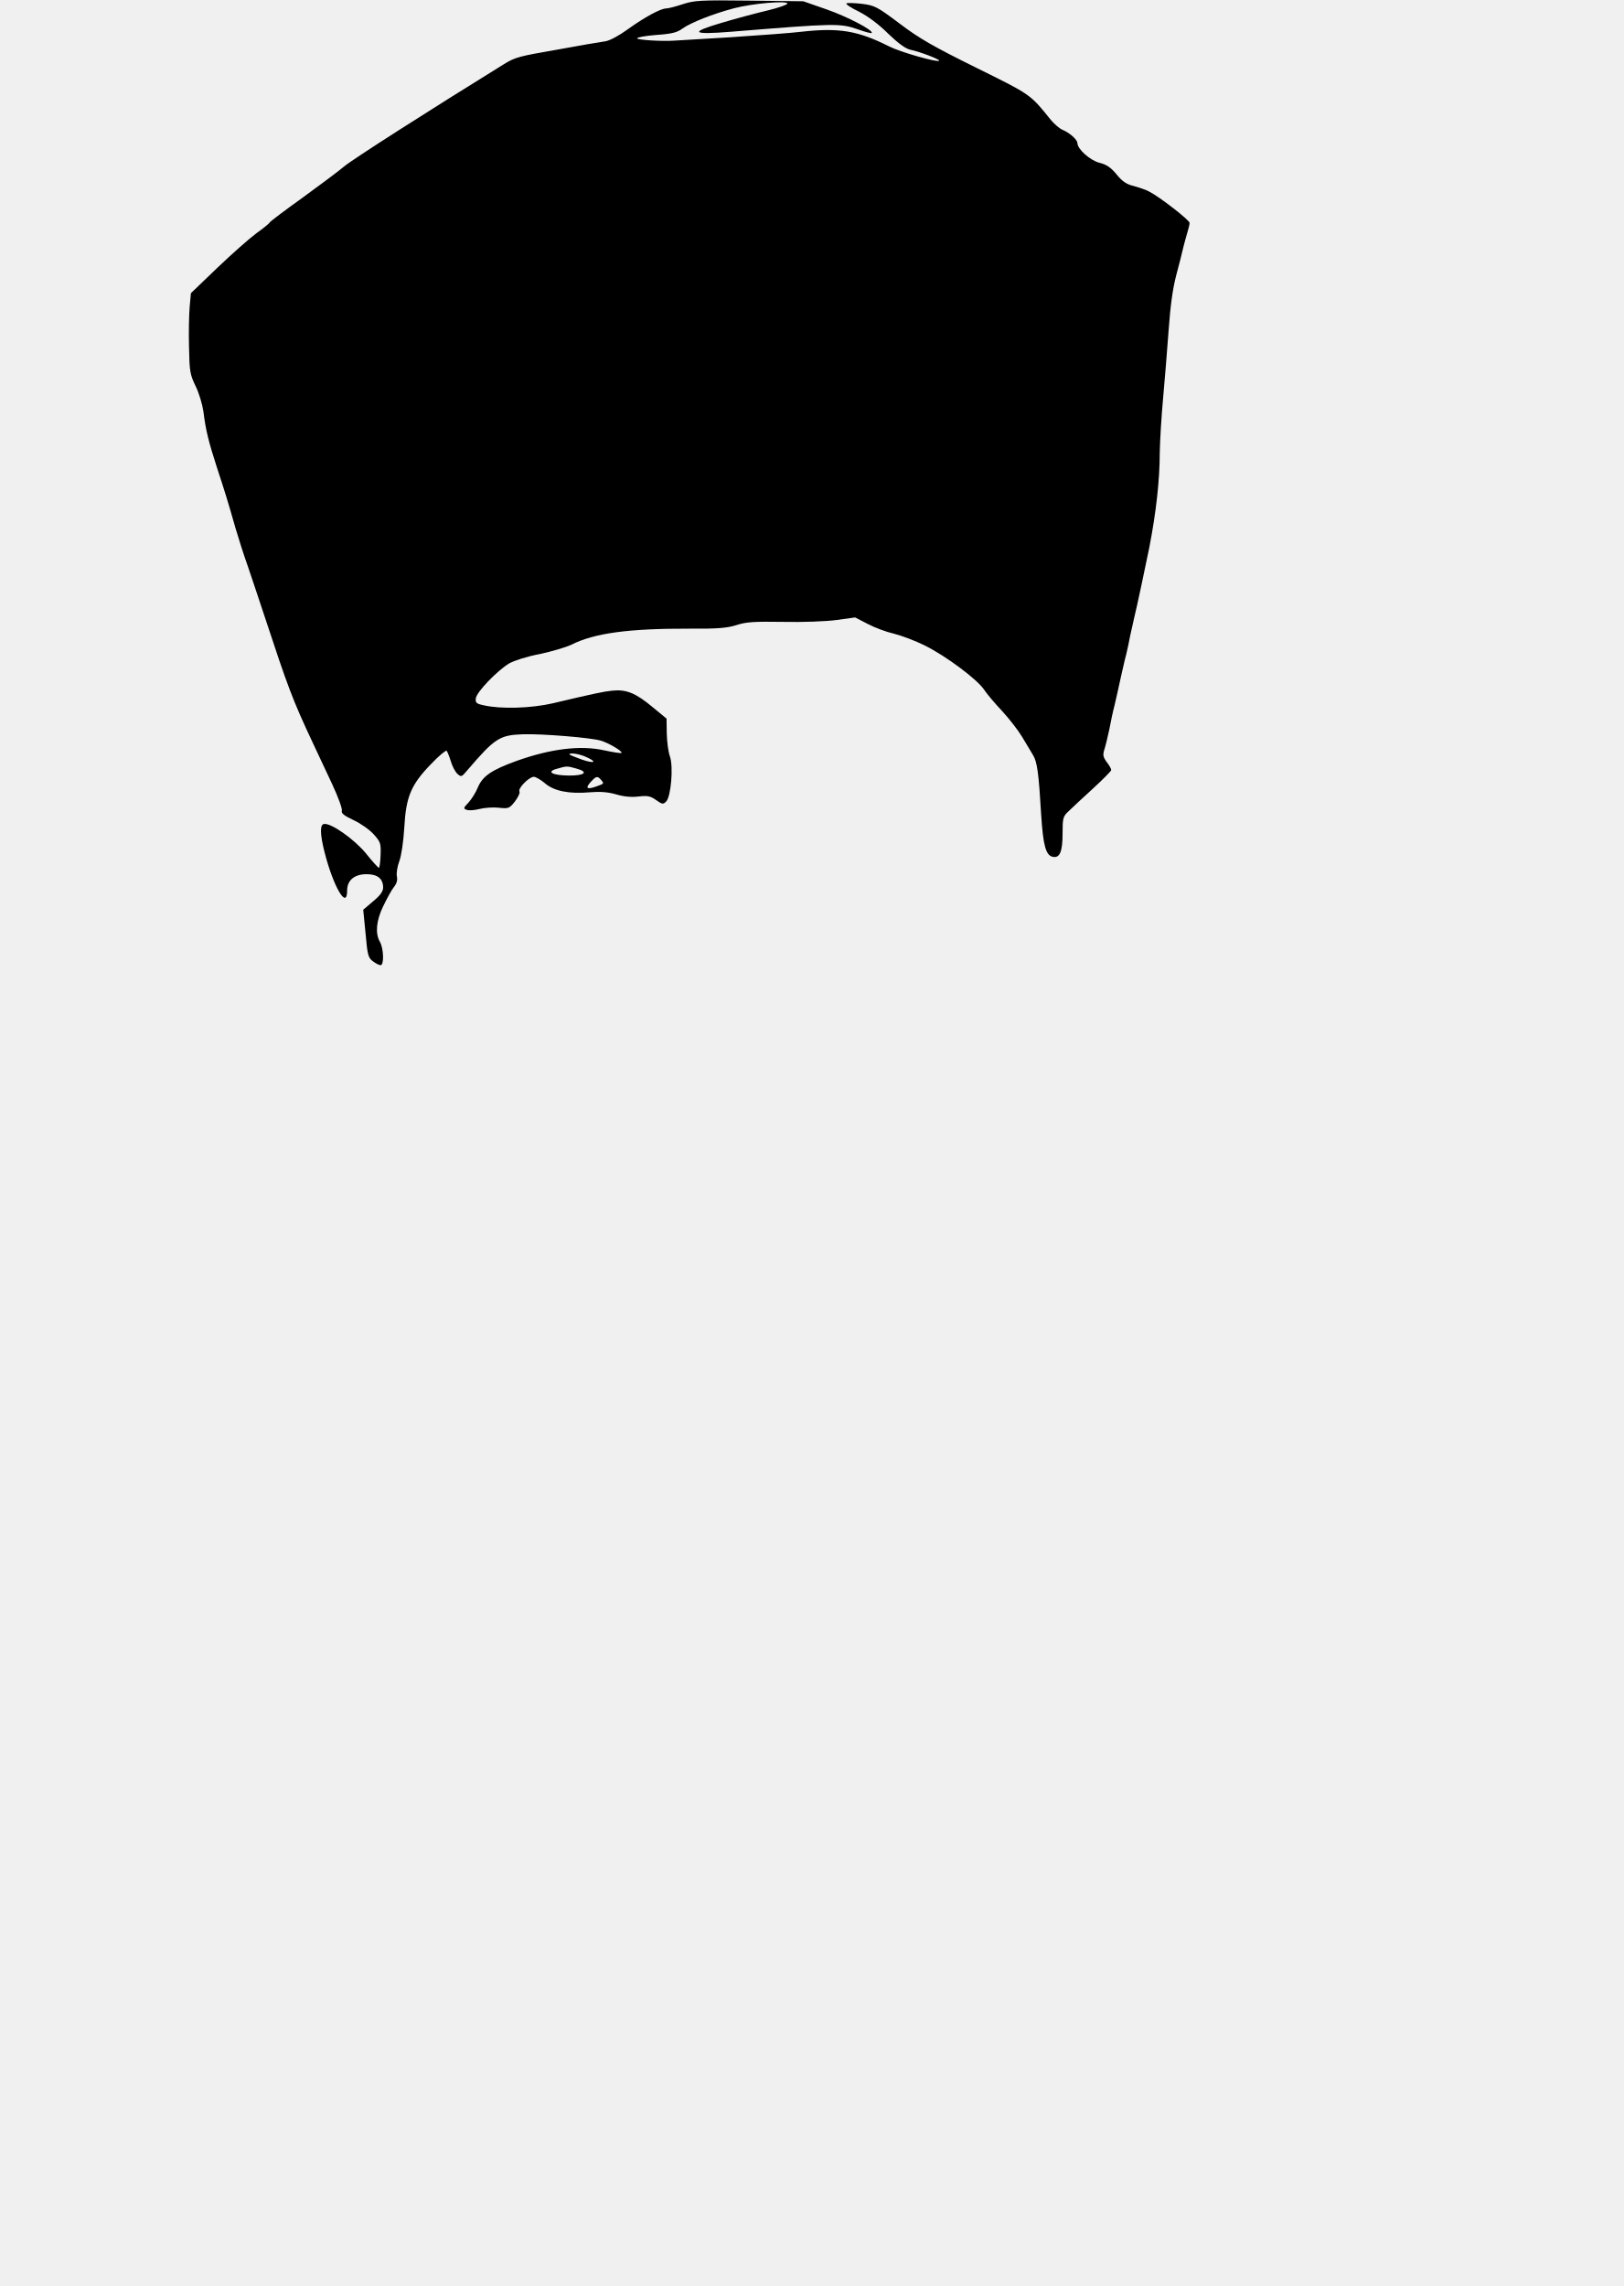
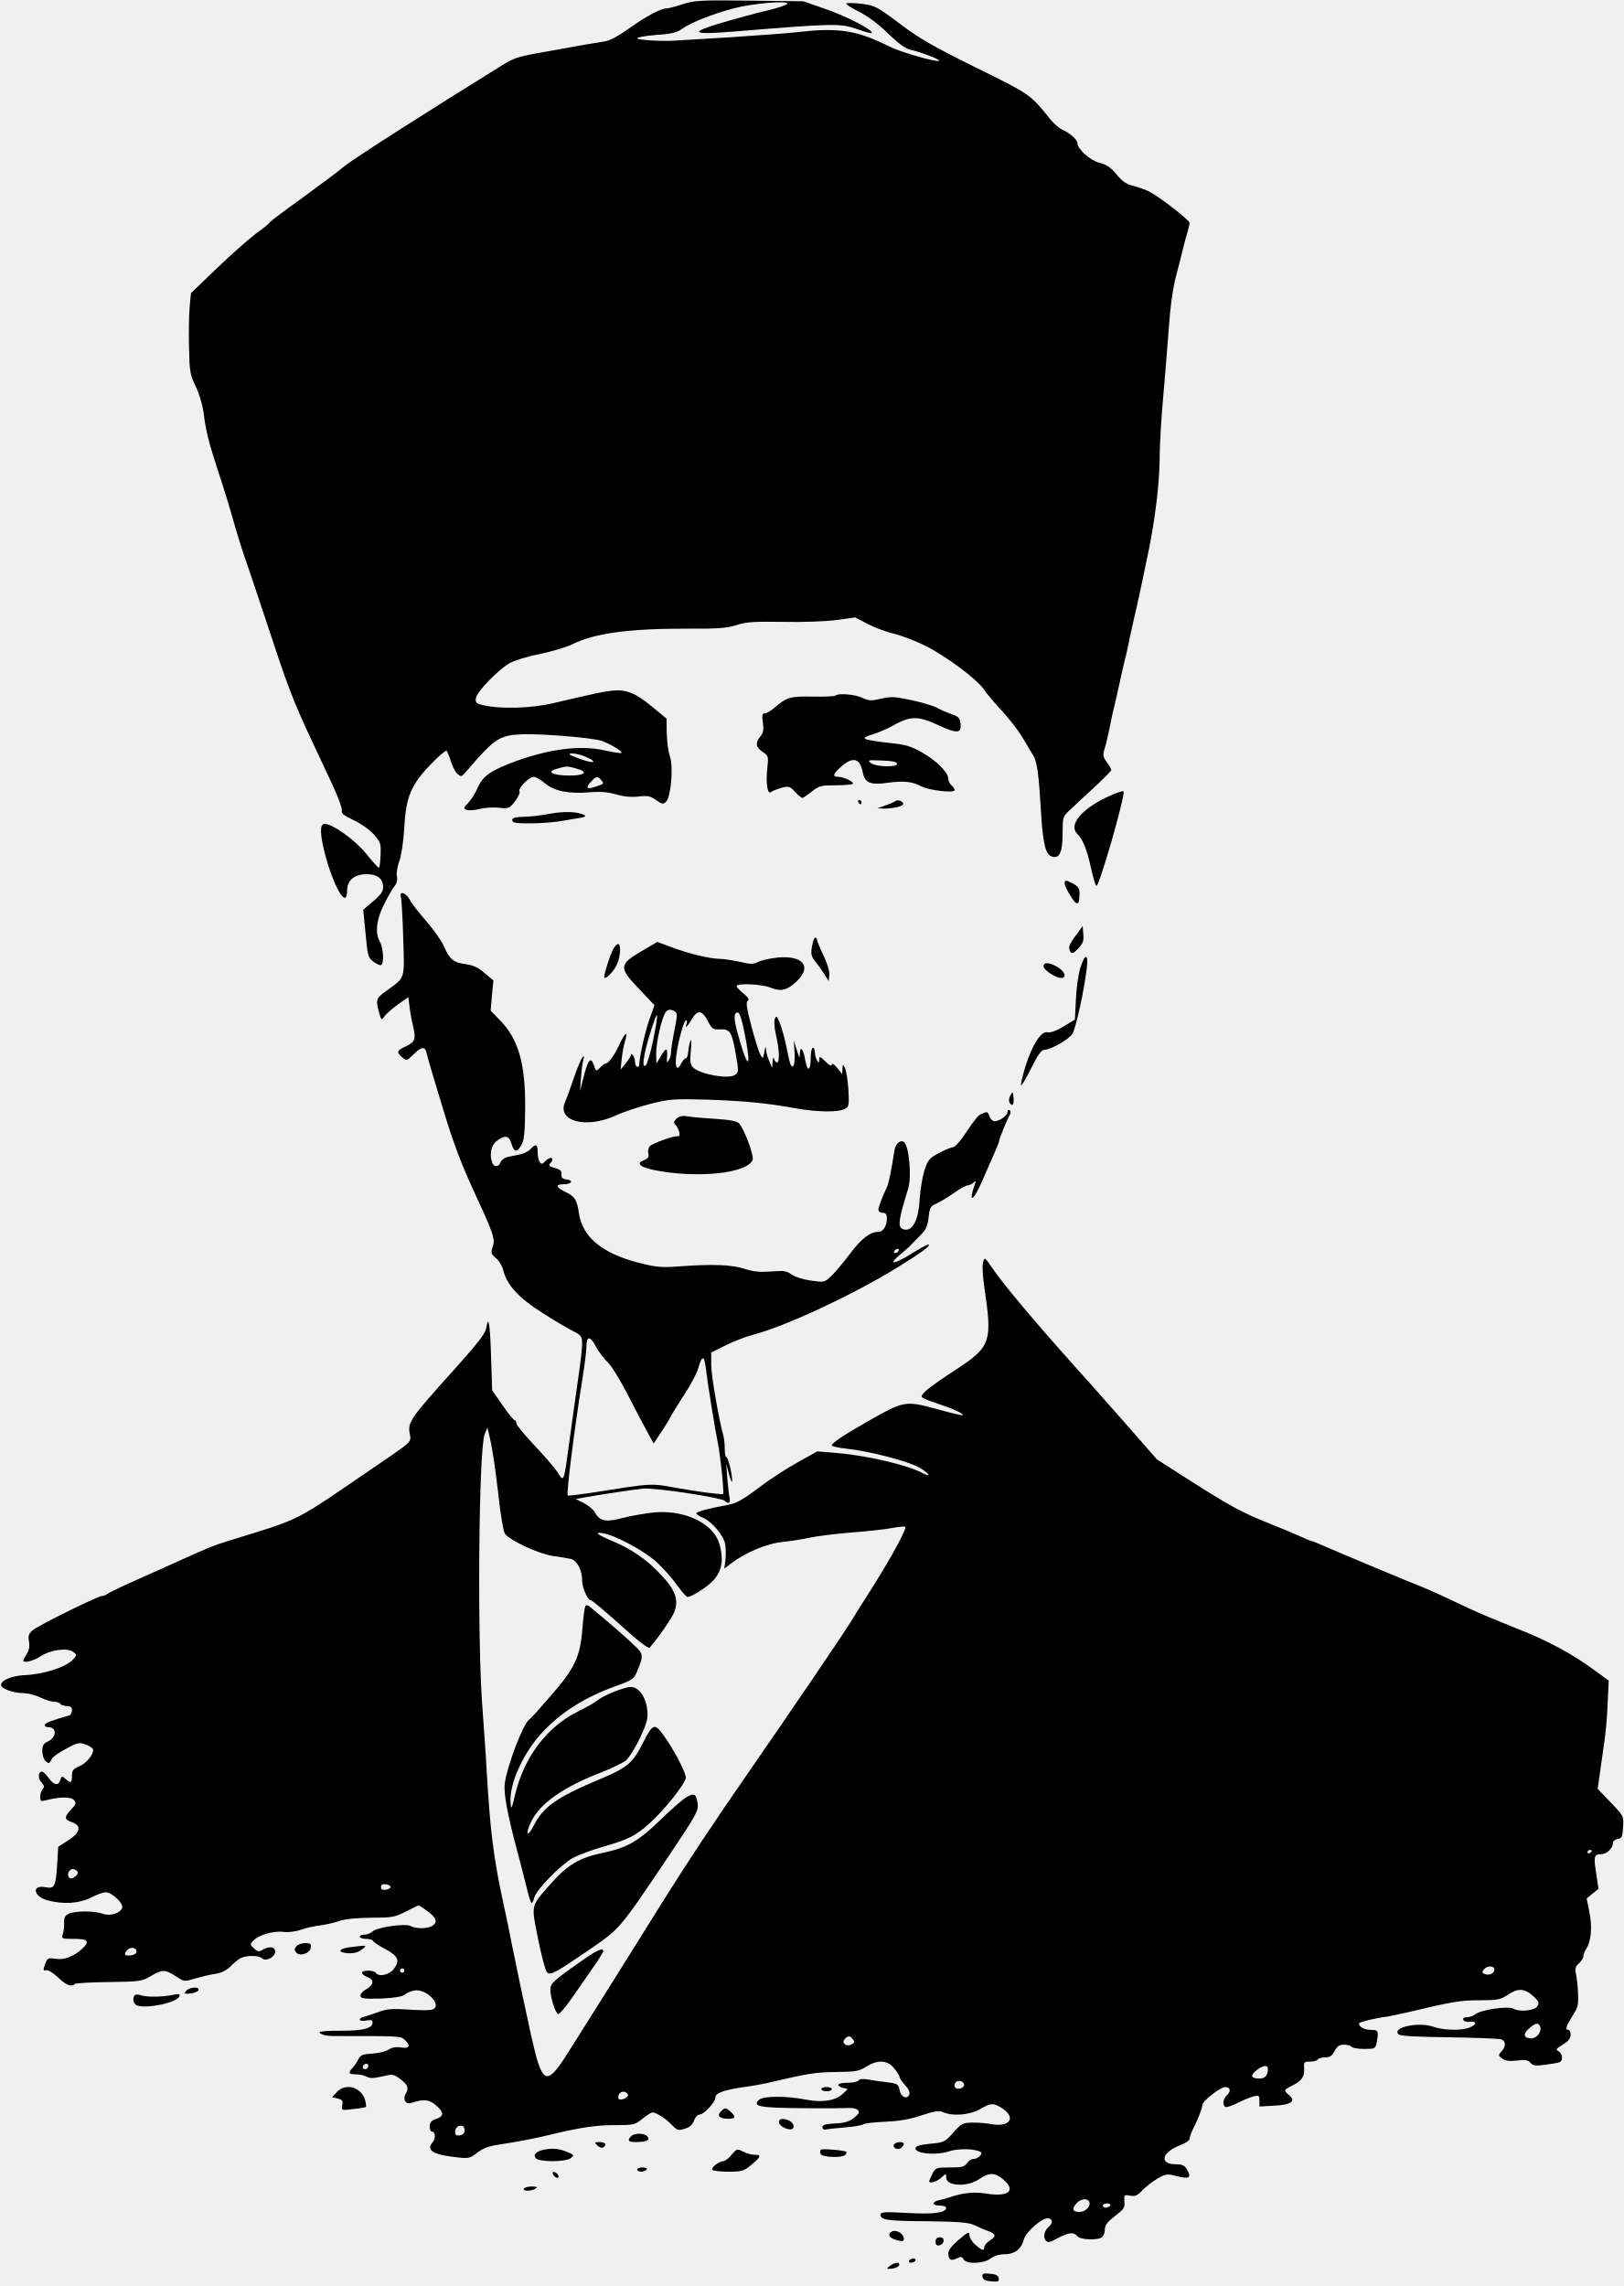
<svg xmlns="http://www.w3.org/2000/svg" version="1.0" width="767pt" height="1080pt" viewBox="0 0 767 1080" preserveAspectRatio="xMidYMid meet">
-   <defs>
-     <clipPath id="clip-black-shapes" clipPathUnits="userSpaceOnUse">
-       <g transform="translate(0,1080) scale(0.1,-0.1)">
-         <path d="M3225 10780 c-33 -11 -68 -20 -78 -20 -26 0 -103 -42 -182 -99 -40 -29 -84 -53 -105 -56 -19 -3 -57 -10 -85 -14 -27 -5 -93 -17 -145 -26 -180 -31 -197 -36 -249 -68 -354 -219 -716 -450 -756 -484 -27 -23 -116 -89 -197 -148 -81 -58 -150 -110 -154 -116 -3 -6 -32 -29 -64 -52 -31 -23 -114 -96 -183 -162 l-125 -120 -6 -65 c-3 -36 -5 -121 -3 -190 2 -115 5 -130 31 -184 16 -32 32 -86 37 -120 11 -89 24 -141 63 -262 38 -116 52 -160 90 -294 14 -47 38 -123 55 -170 16 -47 53 -157 82 -245 108 -328 131 -391 227 -595 22 -47 63 -134 91 -194 28 -60 49 -117 46 -126 -4 -12 10 -23 54 -44 33 -15 76 -45 96 -67 33 -37 35 -43 33 -99 -1 -33 -5 -60 -8 -60 -3 0 -31 30 -61 68 -56 68 -167 146 -199 139 -19 -3 -18 -49 3 -132 42 -165 107 -276 107 -182 0 48 34 77 92 77 51 0 78 -21 78 -63 0 -18 -13 -37 -47 -65 l-47 -40 11 -112 c9 -101 12 -114 34 -131 13 -10 30 -19 37 -19 17 0 15 78 -3 110 -23 40 -18 99 15 168 17 35 39 76 50 90 14 17 19 34 15 52 -3 14 2 46 11 70 10 26 20 93 24 160 8 147 32 203 127 301 36 38 70 66 73 62 4 -5 13 -27 20 -50 7 -24 21 -50 31 -59 18 -16 20 -15 46 16 131 153 153 167 263 171 90 3 322 -16 368 -30 38 -11 105 -51 98 -58 -2 -3 -39 3 -81 12 -112 25 -252 8 -415 -50 -118 -43 -159 -71 -182 -124 -10 -25 -31 -58 -45 -73 -24 -25 -25 -28 -8 -34 10 -4 37 -2 60 4 24 6 65 9 91 6 47 -5 50 -4 77 30 15 20 25 41 21 47 -8 14 45 69 68 69 9 0 33 -14 52 -30 42 -37 114 -52 214 -43 48 4 85 1 123 -10 37 -11 73 -14 106 -10 43 5 56 2 83 -17 28 -20 33 -21 47 -7 23 23 35 165 18 213 -8 22 -14 71 -15 109 l-1 70 -68 56 c-78 65 -123 83 -189 76 -45 -5 -78 -12 -282 -60 -100 -23 -244 -28 -325 -9 -34 7 -40 12 -37 33 3 29 101 131 158 165 23 13 85 33 144 44 56 12 124 32 149 44 109 55 271 77 561 76 132 -1 176 3 220 17 45 15 84 17 220 15 91 -2 204 2 253 9 l87 12 60 -31 c32 -17 88 -38 124 -46 36 -9 102 -34 146 -56 100 -50 246 -159 279 -208 13 -20 52 -66 86 -102 33 -36 75 -90 93 -120 18 -30 41 -68 51 -85 21 -33 28 -83 40 -286 9 -143 22 -191 55 -197 33 -7 46 25 46 111 0 73 2 80 29 105 15 15 67 63 115 107 47 43 86 83 86 87 0 5 -9 22 -21 37 -18 25 -20 34 -11 62 6 19 16 61 23 94 6 33 17 85 25 115 7 30 20 87 28 125 9 39 20 90 27 115 6 25 14 63 18 85 5 22 13 60 19 85 13 52 54 246 72 335 32 165 49 318 49 445 1 57 8 174 16 260 8 85 19 229 26 320 8 113 19 195 36 260 14 52 29 111 33 130 5 19 13 51 19 70 6 19 11 40 11 47 0 13 -143 124 -191 148 -14 8 -47 19 -72 26 -35 8 -55 22 -82 55 -27 33 -48 47 -81 55 -44 11 -104 65 -104 93 0 16 -37 49 -71 63 -14 6 -38 27 -55 47 -97 121 -93 118 -352 246 -200 99 -269 138 -361 208 -108 81 -118 86 -179 94 -36 4 -69 5 -73 2 -5 -3 21 -21 59 -39 43 -22 94 -60 138 -104 48 -46 82 -71 105 -76 47 -10 141 -46 136 -52 -9 -9 -184 41 -237 68 -147 74 -236 89 -414 69 -48 -6 -199 -17 -335 -26 -135 -8 -255 -15 -266 -16 -57 -4 -175 3 -175 11 0 5 41 12 92 16 73 5 98 12 122 30 39 28 145 70 244 96 88 23 252 37 252 22 0 -5 -42 -20 -92 -32 -51 -12 -149 -38 -216 -58 -157 -46 -145 -58 41 -43 493 40 515 41 601 11 33 -12 61 -19 64 -17 11 12 -116 78 -214 112 l-109 38 -255 3 c-232 3 -260 1 -315 -17z m-461 -3554 c59 -25 49 -36 -14 -15 -33 12 -60 23 -60 25 0 9 43 3 74 -10z m-41 -57 c60 -16 40 -34 -37 -33 -78 1 -107 18 -55 32 45 13 48 14 92 1z m117 -54 c15 -18 15 -17 -27 -32 -41 -14 -49 -6 -21 24 25 27 31 28 48 8z" />
-         <path d="M3947 7514 c-3 -4 -51 -6 -106 -5 -107 2 -124 -3 -179 -50 -18 -16 -40 -29 -48 -29 -13 0 -15 -8 -10 -43 5 -35 3 -48 -14 -69 -23 -30 -19 -50 17 -73 23 -16 24 -20 18 -75 -8 -70 1 -126 18 -112 7 6 28 14 49 20 33 9 39 8 64 -19 15 -16 31 -29 34 -29 4 0 24 14 45 30 35 28 44 30 116 30 44 0 79 4 79 8 0 11 -46 32 -70 32 -29 0 -25 14 15 49 55 48 88 39 101 -28 10 -50 36 -61 119 -49 76 10 114 6 160 -18 36 -18 155 -32 155 -17 0 6 -7 16 -15 23 -8 7 -15 21 -15 31 0 30 -57 87 -126 125 -53 30 -78 37 -161 45 -54 6 -102 14 -107 19 -5 5 10 14 35 20 24 7 67 25 94 40 84 48 122 49 216 5 90 -42 112 -41 107 6 -3 27 -9 34 -43 45 -22 8 -53 21 -68 30 -16 9 -70 25 -120 36 -80 17 -99 18 -145 7 -46 -11 -57 -10 -88 4 -34 17 -114 23 -127 11z m291 -321 c6 -19 -99 -17 -124 2 -17 14 -13 15 50 12 45 -1 71 -6 74 -14z" />
-       </g>
-     </clipPath>
-   </defs>
-   <g>
-     <rect x="0" y="0" width="767" height="1080" fill="#ffffff" clip-path="url(#clip-black-shapes)" opacity="1" />
-   </g>
  <g transform="translate(0,1080) scale(0.1,-0.1)" fill="#000000" stroke="none">
    <path d="M3225 10780 c-33 -11 -68 -20 -78 -20 -26 0 -103 -42 -182 -99 -40 -29 -84 -53 -105 -56 -19 -3 -57 -10 -85 -14 -27 -5 -93 -17 -145 -26 -180 -31 -197 -36 -249 -68 -354 -219 -716 -450 -756 -484 -27 -23 -116 -89 -197 -148 -81 -58 -150 -110 -154 -116 -3 -6 -32 -29 -64 -52 -31 -23 -114 -96 -183 -162 l-125 -120 -6 -65 c-3 -36 -5 -121 -3 -190 2 -115 5 -130 31 -184 16 -32 32 -86 37 -120 11 -89 24 -141 63 -262 38 -116 52 -160 90 -294 14 -47 38 -123 55 -170 16 -47 53 -157 82 -245 108 -328 131 -391 227 -595 22 -47 63 -134 91 -194 28 -60 49 -117 46 -126 -4 -12 10 -23 54 -44 33 -15 76 -45 96 -67 33 -37 35 -43 33 -99 -1 -33 -5 -60 -8 -60 -3 0 -31 30 -61 68 -56 68 -167 146 -199 139 -19 -3 -18 -49 3 -132 42 -165 107 -276 107 -182 0 48 34 77 92 77 51 0 78 -21 78 -63 0 -18 -13 -37 -47 -65 l-47 -40 11 -112 c9 -101 12 -114 34 -131 13 -10 30 -19 37 -19 17 0 15 78 -3 110 -23 40 -18 99 15 168 17 35 39 76 50 90 14 17 19 34 15 52 -3 14 2 46 11 70 10 26 20 93 24 160 8 147 32 203 127 301 36 38 70 66 73 62 4 -5 13 -27 20 -50 7 -24 21 -50 31 -59 18 -16 20 -15 46 16 131 153 153 167 263 171 90 3 322 -16 368 -30 38 -11 105 -51 98 -58 -2 -3 -39 3 -81 12 -112 25 -252 8 -415 -50 -118 -43 -159 -71 -182 -124 -10 -25 -31 -58 -45 -73 -24 -25 -25 -28 -8 -34 10 -4 37 -2 60 4 24 6 65 9 91 6 47 -5 50 -4 77 30 15 20 25 41 21 47 -8 14 45 69 68 69 9 0 33 -14 52 -30 42 -37 114 -52 214 -43 48 4 85 1 123 -10 37 -11 73 -14 106 -10 43 5 56 2 83 -17 28 -20 33 -21 47 -7 23 23 35 165 18 213 -8 22 -14 71 -15 109 l-1 70 -68 56 c-78 65 -123 83 -189 76 -45 -5 -78 -12 -282 -60 -100 -23 -244 -28 -325 -9 -34 7 -40 12 -37 33 3 29 101 131 158 165 23 13 85 33 144 44 56 12 124 32 149 44 109 55 271 77 561 76 132 -1 176 3 220 17 45 15 84 17 220 15 91 -2 204 2 253 9 l87 12 60 -31 c32 -17 88 -38 124 -46 36 -9 102 -34 146 -56 100 -50 246 -159 279 -208 13 -20 52 -66 86 -102 33 -36 75 -90 93 -120 18 -30 41 -68 51 -85 21 -33 28 -83 40 -286 9 -143 22 -191 55 -197 33 -7 46 25 46 111 0 73 2 80 29 105 15 15 67 63 115 107 47 43 86 83 86 87 0 5 -9 22 -21 37 -18 25 -20 34 -11 62 6 19 16 61 23 94 6 33 17 85 25 115 7 30 20 87 28 125 9 39 20 90 27 115 6 25 14 63 18 85 5 22 13 60 19 85 13 52 54 246 72 335 32 165 49 318 49 445 1 57 8 174 16 260 8 85 19 229 26 320 8 113 19 195 36 260 14 52 29 111 33 130 5 19 13 51 19 70 6 19 11 40 11 47 0 13 -143 124 -191 148 -14 8 -47 19 -72 26 -35 8 -55 22 -82 55 -27 33 -48 47 -81 55 -44 11 -104 65 -104 93 0 16 -37 49 -71 63 -14 6 -38 27 -55 47 -97 121 -93 118 -352 246 -200 99 -269 138 -361 208 -108 81 -118 86 -179 94 -36 4 -69 5 -73 2 -5 -3 21 -21 59 -39 43 -22 94 -60 138 -104 48 -46 82 -71 105 -76 47 -10 141 -46 136 -52 -9 -9 -184 41 -237 68 -147 74 -236 89 -414 69 -48 -6 -199 -17 -335 -26 -135 -8 -255 -15 -266 -16 -57 -4 -175 3 -175 11 0 5 41 12 92 16 73 5 98 12 122 30 39 28 145 70 244 96 88 23 252 37 252 22 0 -5 -42 -20 -92 -32 -51 -12 -149 -38 -216 -58 -157 -46 -145 -58 41 -43 493 40 515 41 601 11 33 -12 61 -19 64 -17 11 12 -116 78 -214 112 l-109 38 -255 3 c-232 3 -260 1 -315 -17z m-461 -3554 c59 -25 49 -36 -14 -15 -33 12 -60 23 -60 25 0 9 43 3 74 -10z m-41 -57 c60 -16 40 -34 -37 -33 -78 1 -107 18 -55 32 45 13 48 14 92 1z m117 -54 c15 -18 15 -17 -27 -32 -41 -14 -49 -6 -21 24 25 27 31 28 48 8z" />
+     <path d="M3947 7514 c-3 -4 -51 -6 -106 -5 -107 2 -124 -3 -179 -50 -18 -16 -40 -29 -48 -29 -13 0 -15 -8 -10 -43 5 -35 3 -48 -14 -69 -23 -30 -19 -50 17 -73 23 -16 24 -20 18 -75 -8 -70 1 -126 18 -112 7 6 28 14 49 20 33 9 39 8 64 -19 15 -16 31 -29 34 -29 4 0 24 14 45 30 35 28 44 30 116 30 44 0 79 4 79 8 0 11 -46 32 -70 32 -29 0 -25 14 15 49 55 48 88 39 101 -28 10 -50 36 -61 119 -49 76 10 114 6 160 -18 36 -18 155 -32 155 -17 0 6 -7 16 -15 23 -8 7 -15 21 -15 31 0 30 -57 87 -126 125 -53 30 -78 37 -161 45 -54 6 -102 14 -107 19 -5 5 10 14 35 20 24 7 67 25 94 40 84 48 122 49 216 5 90 -42 112 -41 107 6 -3 27 -9 34 -43 45 -22 8 -53 21 -68 30 -16 9 -70 25 -120 36 -80 17 -99 18 -145 7 -46 -11 -57 -10 -88 4 -34 17 -114 23 -127 11z m291 -321 c6 -19 -99 -17 -124 2 -17 14 -13 15 50 12 45 -1 71 -6 74 -14z" />
+     <path d="M5225 7032 c-119 -58 -177 -130 -136 -171 27 -27 46 -73 66 -165 9 -42 20 -78 25 -81 12 -7 136 423 128 446 -2 5 -39 -8 -83 -29z" />
+     <path d="M4055 7010 c3 -5 8 -10 11 -10 2 0 4 5 4 10 0 6 -5 10 -11 10 -5 0 -7 -4 -4 -10z" />
+     <path d="M4228 7014 c-4 -3 -24 -12 -45 -19 l-38 -14 31 -1 c49 0 95 12 91 24 -4 13 -30 20 -39 10z" />
+     <path d="M2595 6955 c-38 -7 -94 -14 -122 -14 -40 -1 -53 -5 -53 -16 0 -12 16 -15 83 -15 46 0 110 5 143 10 32 6 75 13 94 16 24 4 30 8 20 14 -30 16 -97 18 -165 5z" />
+     <path d="M5030 6625 c0 -8 13 -35 29 -60 30 -48 41 -44 41 16 0 21 -7 32 -30 44 -36 19 -40 19 -40 0z" />
+     <path d="M1894 6563 c3 -10 8 -98 11 -195 6 -200 12 -182 -82 -251 -46 -33 -49 -41 -32 -101 10 -36 11 -37 25 -18 7 11 36 36 63 56 l50 35 6 -47 c3 -26 11 -68 17 -93 14 -58 9 -72 -36 -93 -42 -20 -44 -26 -16 -51 20 -18 21 -18 53 13 40 39 55 40 63 5 3 -16 35 -124 71 -242 59 -196 92 -281 172 -453 72 -156 81 -184 69 -218 -10 -29 -8 -34 15 -54 14 -11 31 -39 36 -62 18 -67 73 -127 184 -197 56 -36 121 -74 145 -86 39 -20 42 -24 42 -62 0 -22 -9 -100 -20 -172 -10 -73 -29 -202 -40 -287 -26 -194 -26 -193 -53 -150 -11 19 -61 77 -109 128 -48 51 -88 99 -88 107 0 8 -4 15 -8 15 -5 0 -31 32 -58 71 l-49 71 -5 158 c-5 158 -12 201 -23 136 -4 -27 -40 -72 -157 -203 -195 -216 -214 -242 -205 -292 8 -46 17 -37 -150 -151 -413 -282 -346 -248 -710 -361 -70 -22 -86 -29 -220 -89 -38 -18 -131 -59 -205 -92 -74 -33 -139 -64 -144 -69 -6 -5 -16 -9 -24 -9 -19 0 -294 -136 -325 -160 -21 -17 -25 -26 -20 -55 4 -23 0 -43 -11 -59 -9 -14 -16 -28 -16 -31 0 -14 49 -2 80 19 46 31 127 43 155 22 20 -14 20 -15 -2 -38 -33 -35 -139 -69 -228 -72 -58 -3 -110 -24 -110 -46 0 -18 56 -39 108 -39 21 -1 57 -10 79 -21 23 -11 52 -20 64 -20 13 0 26 -4 29 -10 3 -5 17 -10 31 -10 17 0 24 -5 24 -20 0 -11 -6 -22 -12 -24 -87 -25 -113 -35 -116 -45 -2 -6 5 -11 17 -11 41 0 39 -49 -4 -68 -20 -9 -25 -19 -25 -46 0 -18 7 -39 15 -46 17 -14 17 -13 31 12 5 9 35 30 68 47 53 29 62 30 92 19 19 -7 34 -18 34 -25 0 -26 -33 -64 -66 -78 -28 -12 -34 -19 -34 -44 0 -35 -6 -38 -31 -15 -16 14 -18 14 -24 -5 -9 -30 -30 -26 -55 9 -12 16 -26 30 -31 30 -19 0 -21 -31 -3 -51 13 -15 15 -22 6 -31 -7 -7 -12 -23 -12 -36 0 -22 3 -24 28 -17 65 17 118 17 132 0 11 -13 9 -20 -13 -43 -35 -36 -34 -48 3 -61 47 -16 40 -49 -18 -86 l-47 -30 -5 -85 c-7 -104 -12 -114 -55 -106 -67 13 -58 -44 10 -62 75 -20 149 -15 205 13 27 14 58 25 70 25 29 0 85 -53 77 -74 -10 -26 -57 -40 -93 -27 -40 14 -126 14 -158 0 -19 -9 -24 -18 -23 -43 1 -17 -2 -41 -6 -53 -8 -22 -6 -23 52 -23 68 0 77 -12 39 -47 -41 -37 -85 -54 -125 -47 -36 5 -39 4 -50 -26 -10 -28 -10 -31 6 -28 9 2 34 -14 56 -35 36 -35 63 -46 79 -30 3 4 76 8 160 9 146 2 156 3 198 28 56 33 69 32 119 -1 40 -26 40 -26 92 -10 29 8 72 19 96 22 29 5 53 17 70 35 14 15 36 33 48 39 28 14 86 14 101 -1 17 -17 62 6 62 32 0 23 -29 27 -60 8 -15 -10 -23 -9 -40 7 -19 17 -19 20 -4 36 24 27 97 48 142 42 24 -3 57 1 84 10 23 9 66 18 93 21 28 4 68 13 90 21 25 9 80 14 148 15 99 0 112 2 166 30 l59 29 33 -22 c48 -33 59 -55 35 -73 -23 -17 -79 -18 -107 -3 -26 13 -157 -6 -179 -26 -9 -8 -26 -15 -38 -15 -12 0 -22 -4 -22 -10 0 -5 13 -10 29 -10 16 0 31 -4 33 -9 2 -6 28 -23 58 -39 62 -33 71 -55 40 -95 -22 -28 -72 -38 -85 -17 -8 13 -65 13 -65 0 0 -6 11 -15 25 -20 34 -13 32 -37 -5 -58 -17 -9 -29 -24 -27 -32 2 -12 19 -14 97 -12 63 3 100 9 111 18 8 7 29 17 46 20 57 11 136 -71 86 -90 -9 -4 -60 -4 -112 0 -77 5 -105 3 -141 -11 -25 -9 -55 -19 -67 -22 -35 -8 -28 -26 7 -19 22 4 30 2 30 -9 0 -28 -43 -39 -147 -39 -57 1 -103 -3 -103 -7 0 -10 34 -19 70 -18 307 0 313 0 331 -17 31 -28 24 -44 -16 -37 -23 4 -43 0 -59 -10 -13 -9 -48 -17 -77 -19 -44 -2 -56 -7 -65 -25 -6 -13 -18 -31 -27 -41 -24 -26 -21 -32 14 -32 17 0 40 -5 51 -11 16 -9 34 -8 73 1 49 12 54 11 83 -10 38 -28 45 -45 30 -69 -17 -28 -3 -55 25 -46 59 19 83 17 115 -10 40 -33 41 -53 2 -66 -22 -8 -30 -17 -30 -35 0 -13 4 -24 9 -24 18 0 21 -33 5 -51 -34 -38 4 -60 123 -72 46 -5 56 -3 88 23 27 21 54 31 108 39 78 12 149 25 212 40 165 40 239 51 326 51 92 0 98 1 134 30 21 17 42 30 47 30 18 0 64 -29 91 -58 26 -27 31 -29 62 -19 24 7 37 19 44 39 5 15 17 28 26 28 21 0 75 59 75 81 0 21 40 35 135 49 39 5 88 14 110 19 190 45 228 51 325 52 93 1 109 4 142 25 54 34 100 32 132 -7 14 -17 26 -36 26 -42 0 -6 12 -23 26 -38 17 -18 24 -34 20 -44 -10 -26 -40 -13 -46 20 -5 27 -9 31 -55 37 -28 3 -69 9 -91 13 -27 5 -44 3 -48 -4 -4 -6 -27 -11 -52 -11 -47 0 -59 -13 -21 -24 l22 -6 -27 -25 c-35 -31 -97 -39 -173 -24 -91 18 -201 17 -220 -2 -31 -31 2 -37 205 -39 107 -1 208 0 223 1 16 1 34 -4 40 -10 9 -10 5 -18 -18 -36 -22 -18 -44 -25 -90 -27 -45 -2 -60 -7 -60 -18 0 -8 7 -13 15 -11 8 2 49 7 90 10 41 3 81 10 89 15 7 5 54 10 104 12 64 3 114 11 170 30 64 21 84 24 103 15 44 -20 125 -13 173 14 53 31 66 31 108 3 65 -45 32 -89 -55 -73 -20 4 -59 7 -87 7 -47 -1 -53 -4 -91 -47 -40 -45 -44 -47 -110 -53 -51 -5 -69 -11 -69 -22 0 -25 99 -34 158 -14 45 15 124 13 150 -3 13 -8 -13 -33 -34 -33 -10 0 -24 -9 -31 -20 -11 -17 -24 -20 -80 -20 -65 0 -68 -1 -83 -30 -8 -16 -15 -31 -15 -35 0 -13 36 -3 57 17 23 21 23 21 23 1 0 -42 99 -47 156 -8 47 32 75 32 113 -1 64 -54 26 -85 -83 -67 -55 9 -111 3 -176 -20 -8 -3 -27 -8 -42 -11 -37 -8 -36 -26 2 -26 17 0 30 -5 30 -10 0 -24 -57 -32 -182 -25 -110 6 -128 5 -128 -8 0 -25 29 -30 222 -31 149 -2 194 -6 220 -18 18 -9 48 -22 66 -28 39 -15 40 -24 7 -46 -14 -9 -25 -23 -25 -30 0 -20 -11 -17 -42 11 -16 13 -28 34 -28 45 0 19 -6 16 -50 -21 -33 -28 -50 -50 -50 -65 0 -30 14 -38 41 -23 18 9 24 8 31 -5 13 -24 96 -21 128 4 16 12 41 20 67 20 47 0 79 25 90 70 8 33 82 99 111 100 25 0 29 -21 7 -40 -21 -17 -28 -49 -15 -65 10 -11 19 -10 57 11 53 28 76 30 93 9 15 -18 101 -20 118 -3 7 7 12 23 12 38 0 18 13 34 48 61 41 31 47 39 44 68 -2 32 -1 33 26 28 24 -5 35 0 58 24 16 17 48 42 71 56 41 23 46 24 93 12 58 -15 70 -8 49 29 -12 22 -22 27 -53 27 -81 0 -69 56 19 90 25 9 45 23 45 30 0 7 6 26 14 42 26 51 46 103 46 117 0 20 85 86 109 86 24 0 28 -22 6 -40 -17 -14 -20 -46 -6 -54 5 -3 31 5 58 19 26 13 60 27 76 31 24 6 27 4 27 -21 l0 -27 71 4 c79 4 103 21 69 50 -27 22 -26 25 19 47 43 22 55 42 52 84 -2 24 1 27 28 27 16 0 33 4 36 10 3 5 19 10 35 10 23 0 33 7 45 30 12 23 22 30 45 30 16 0 32 -4 35 -10 3 -5 30 -10 59 -10 52 0 54 1 60 31 10 54 8 59 -27 59 -30 0 -57 14 -57 30 0 7 78 26 135 33 17 3 59 12 95 20 209 50 250 57 340 57 85 0 99 3 132 25 48 33 80 32 120 -4 27 -25 31 -33 22 -48 -13 -22 -83 -30 -114 -13 -26 14 -156 -5 -181 -27 -8 -7 -26 -13 -38 -13 -14 0 -21 -5 -18 -12 2 -7 16 -12 31 -10 33 4 34 -11 1 -26 -36 -16 -124 -15 -174 3 -70 24 -197 -3 -164 -36 8 -8 80 -12 240 -14 125 -2 236 -6 246 -10 22 -9 22 -33 0 -57 -15 -17 -15 -19 3 -33 14 -11 33 -14 70 -10 40 5 54 2 64 -10 11 -14 24 -16 69 -10 30 4 60 9 68 12 19 7 16 40 -4 52 -15 8 -12 12 20 31 26 16 37 29 37 46 0 13 -4 24 -10 24 -17 0 -12 17 19 66 26 41 29 54 26 108 -1 33 -6 75 -10 91 -5 24 -2 35 14 49 12 11 21 25 21 33 0 7 6 24 14 36 23 36 29 103 15 173 l-13 65 28 23 28 22 -11 73 c-13 81 -10 91 23 91 26 0 56 28 56 53 0 9 10 17 23 19 19 3 22 10 25 56 3 52 3 53 -59 117 l-61 64 11 78 c6 43 16 110 21 148 6 39 13 118 15 178 l5 107 -60 44 c-112 83 -227 145 -381 205 -85 34 -181 74 -214 90 -79 38 -194 91 -225 103 -43 16 -392 162 -472 197 -26 12 -50 21 -53 21 -3 0 -30 11 -58 24 -29 13 -88 38 -132 55 -136 54 -194 86 -370 198 l-169 108 -149 170 c-82 94 -200 226 -262 295 -156 174 -312 359 -362 432 -42 61 -42 61 -49 32 -4 -15 -1 -66 6 -113 39 -264 32 -283 -139 -395 -65 -42 -128 -87 -140 -100 -22 -23 -22 -25 -4 -34 10 -5 43 -17 73 -27 62 -20 114 -44 108 -51 -3 -2 -53 10 -111 26 -155 43 -164 42 -309 -39 -141 -80 -198 -117 -198 -130 0 -4 30 -11 68 -15 106 -11 294 -59 346 -90 46 -27 60 -49 16 -26 -73 39 -265 84 -412 96 l-87 7 -95 -53 c-53 -29 -136 -84 -186 -122 -72 -54 -102 -71 -143 -78 -93 -17 -147 -32 -147 -40 0 -4 13 -13 30 -20 43 -18 98 -83 106 -125 3 -20 4 -54 1 -76 l-5 -40 31 24 c68 52 170 95 242 102 39 4 98 13 133 21 34 7 122 18 195 24 73 5 159 15 191 21 32 6 60 8 63 6 8 -8 -63 -139 -147 -273 -45 -71 -94 -148 -108 -172 -44 -71 -277 -414 -509 -749 -134 -193 -275 -406 -363 -547 -131 -211 -365 -583 -466 -743 -104 -164 -122 -156 -175 82 -28 126 -67 311 -90 425 -11 58 -29 145 -40 194 -47 215 -63 346 -79 616 -5 96 -15 231 -20 300 -26 310 -19 1237 10 1305 l13 30 7 -30 c17 -69 30 -159 46 -300 9 -82 22 -159 29 -170 20 -31 156 -95 227 -106 35 -5 73 -11 85 -14 29 -7 53 -53 53 -100 0 -35 26 -95 41 -95 6 0 61 -46 202 -172 38 -33 72 -57 76 -52 43 49 103 136 116 167 23 56 7 103 -61 176 -64 69 -136 120 -225 158 -78 32 -97 48 -49 39 59 -10 192 -82 250 -134 30 -28 73 -75 95 -106 22 -31 45 -58 52 -60 7 -3 39 13 71 35 86 57 108 115 81 214 -27 96 -160 162 -305 150 -43 -4 -111 -16 -150 -26 -81 -22 -111 -16 -133 25 -8 14 -31 34 -53 45 l-38 19 32 6 c72 13 236 38 284 43 55 6 372 -42 389 -58 16 -16 27 -10 22 14 -3 12 -8 54 -11 92 l-5 70 13 -50 c8 -27 14 -42 15 -33 2 28 -20 119 -28 114 -3 -2 -7 14 -7 37 0 23 -3 51 -6 62 -21 74 -58 286 -58 336 l0 59 68 34 c38 19 98 42 133 51 149 39 465 186 672 313 124 76 172 112 151 112 -5 0 -43 -21 -83 -46 -81 -50 -108 -50 -46 1 22 18 45 38 50 45 6 6 25 26 43 44 26 25 34 42 39 84 5 48 9 54 38 66 17 8 54 30 82 50 28 20 57 36 65 36 8 0 20 6 27 13 11 10 13 9 7 -6 -33 -94 -9 -86 33 11 18 42 44 101 57 130 13 29 24 56 24 61 0 9 35 96 50 123 6 11 6 19 0 23 -6 3 -10 0 -10 -8 0 -20 -48 -50 -67 -43 -8 3 -17 15 -20 26 -3 12 -11 18 -17 15 -6 -3 -18 -7 -26 -11 -8 -3 -37 -39 -63 -80 -28 -43 -55 -74 -65 -74 -9 0 -39 -13 -67 -28 -45 -24 -52 -33 -68 -82 -9 -30 -19 -90 -22 -132 -5 -106 -36 -161 -79 -145 -26 10 -22 41 25 193 17 58 3 204 -21 219 -18 11 -40 -9 -45 -43 -14 -93 -27 -156 -35 -171 -21 -43 -40 -93 -40 -106 0 -8 9 -15 20 -15 15 0 20 -7 20 -26 0 -36 -18 -64 -41 -64 -39 0 -80 -32 -133 -103 -30 -40 -69 -86 -87 -104 -34 -32 -35 -32 -98 -23 -37 5 -77 18 -92 29 -23 17 -37 19 -96 14 -53 -4 -83 -1 -124 12 -59 20 -152 24 -311 12 -85 -6 -108 -4 -194 18 -171 45 -262 121 -279 233 -9 63 -19 79 -62 100 -47 22 -51 37 -11 37 39 0 50 19 14 23 -19 2 -25 9 -23 24 1 16 -6 23 -32 30 -25 7 -31 12 -22 21 6 6 11 15 11 19 0 13 -18 9 -35 -9 -14 -14 -18 -14 -26 -2 -5 8 -9 29 -9 47 0 37 -9 40 -34 13 -9 -10 -32 -22 -49 -25 -18 -4 -44 -9 -59 -12 -15 -4 -30 -15 -33 -25 -8 -23 -31 -25 -39 -3 -15 38 -6 83 20 103 38 30 59 27 70 -11 12 -42 26 -44 46 -10 14 23 18 58 19 173 2 214 -32 332 -121 421 l-42 43 6 71 7 72 -42 35 c-29 26 -54 37 -90 42 -57 8 -75 22 -102 85 -11 25 -48 78 -83 118 -35 40 -71 86 -79 103 -17 32 -50 41 -41 12z m2351 -1673 c-3 -5 -11 -10 -16 -10 -6 0 -7 5 -4 10 3 6 11 10 16 10 6 0 7 -4 4 -10z m-1426 -458 c11 -20 34 -50 51 -67 18 -16 58 -82 91 -145 32 -63 74 -143 93 -177 l34 -63 35 53 c19 28 40 63 47 77 7 14 37 61 65 105 29 44 58 99 64 122 17 62 29 61 36 -4 8 -69 42 -280 55 -343 13 -60 32 -242 26 -248 -5 -5 -123 11 -246 33 -92 17 -104 16 -334 -21 -82 -13 -152 -22 -154 -19 -7 7 31 310 68 541 11 67 20 137 20 156 0 60 18 60 49 0z m4701 -2376 c0 -3 -4 -8 -10 -11 -5 -3 -10 -1 -10 4 0 6 5 11 10 11 6 0 10 -2 10 -4z m-7154 -98 c9 -15 -27 -41 -39 -29 -13 13 -1 41 17 41 8 0 18 -5 22 -12z m1479 -73 c0 -5 -10 -11 -22 -13 -16 -2 -23 2 -23 13 0 11 7 15 23 13 12 -2 22 -7 22 -13z m-1200 -305 c0 -9 -11 -16 -27 -18 -30 -4 -36 6 -16 26 16 16 43 11 43 -8z m6415 -85 c0 -19 -24 -29 -46 -21 -13 5 -14 9 -4 21 16 20 50 19 50 0z m-5150 -5 c0 -5 -4 -10 -10 -10 -5 0 -10 5 -10 10 0 6 5 10 10 10 6 0 10 -4 10 -10z m5366 -264 c9 -24 -15 -56 -41 -56 -37 0 -42 20 -11 47 31 27 44 29 52 9z m-3247 -60 c10 -12 8 -17 -7 -25 -25 -13 -49 8 -30 27 16 16 23 15 37 -2z m-2289 -124 c0 -13 -12 -22 -22 -16 -10 6 -1 24 13 24 5 0 9 -4 9 -8z m4250 -16 c0 -31 -13 -46 -40 -46 -40 0 -45 15 -14 39 31 24 54 27 54 7z m-1435 -76 c0 -8 -10 -16 -22 -18 -22 -3 -32 16 -16 32 12 11 38 2 38 -14z m-1588 -47 c4 -12 -34 -29 -44 -19 -3 3 -3 12 1 21 7 18 37 17 43 -2z m-772 -169 c0 -12 -8 -20 -22 -22 -17 -3 -23 2 -23 16 0 20 16 33 35 28 6 -2 10 -11 10 -22z m2950 -334 c12 -20 -15 -50 -45 -50 -34 0 -38 14 -13 42 17 19 48 24 58 8z m100 -20 c-3 -5 -13 -10 -21 -10 -8 0 -14 5 -14 10 0 6 9 10 21 10 11 0 17 -4 14 -10z" />
+     <path d="M5083 6381 c-34 -46 -38 -58 -25 -79 6 -9 16 -4 36 17 22 23 27 36 24 67 l-3 39 -32 -44z" />
+     <path d="M3836 6328 c-6 -34 -3 -47 14 -68 11 -14 31 -41 43 -60 l22 -35 3 28 c2 17 -9 54 -27 92 -17 35 -31 69 -31 74 0 6 -4 11 -9 11 -5 0 -11 -19 -15 -42z" />
+     <path d="M3027 6304 c-103 -61 -104 -76 -6 -178 l71 -75 -26 -73 c-20 -59 -46 -175 -46 -210 0 -5 -4 -8 -10 -8 -5 0 -10 11 -10 24 0 22 -19 49 -20 29 -1 -4 -11 -21 -24 -37 l-24 -29 5 49 c3 27 9 64 15 82 17 55 2 47 -26 -13 -24 -52 -51 -90 -66 -90 -4 0 -15 -8 -25 -19 -19 -18 -19 -18 -28 8 -16 48 -29 32 -53 -64 l-14 -55 5 67 c3 37 8 76 12 85 4 13 3 15 -5 8 -6 -6 -24 -48 -40 -95 -16 -47 -35 -100 -43 -118 -38 -90 101 -126 240 -62 36 17 110 41 164 55 91 23 111 24 265 20 175 -6 282 -16 421 -41 99 -18 202 -20 232 -3 20 10 21 17 17 94 -3 45 -11 91 -17 101 -9 17 -10 17 -11 -6 l-1 -25 -24 30 c-14 17 -25 24 -25 16 0 -10 -11 -5 -30 14 -26 25 -30 26 -30 9 0 -16 -2 -17 -10 -4 -5 8 -10 25 -10 38 0 12 -4 22 -10 22 -5 0 -10 -22 -10 -50 0 -59 -15 -66 -25 -12 -9 53 -24 76 -26 37 -1 -27 -2 -26 -15 15 l-14 45 4 -58 c2 -53 -5 -79 -18 -59 -3 5 -13 44 -21 88 -9 43 -24 95 -32 114 -13 31 -16 33 -23 15 -4 -11 -1 -45 6 -75 16 -65 18 -130 5 -130 -5 0 -12 8 -14 18 -3 10 -5 5 -7 -13 l-2 -30 -13 30 c-8 17 -15 41 -16 55 -1 20 -3 18 -8 -10 -6 -34 -7 -34 -19 -12 -7 12 -26 72 -42 134 -23 86 -27 114 -17 120 8 6 2 15 -20 34 -18 14 -33 30 -33 35 0 15 117 10 160 -7 50 -20 79 -13 124 30 74 70 29 124 -92 112 -36 -4 -77 -13 -91 -21 -23 -11 -36 -11 -86 1 -33 7 -76 14 -95 14 -48 1 -141 23 -225 54 -38 14 -70 26 -70 26 0 0 -35 -21 -78 -46z m162 -283 c12 -8 11 -21 -3 -90 -9 -45 -16 -91 -16 -104 0 -12 -5 -29 -11 -37 -8 -12 -10 -10 -8 10 3 51 -2 54 -26 15 l-24 -40 -1 49 c0 48 23 154 41 188 11 20 26 23 48 9z m156 -46 c19 -37 24 -40 58 -38 46 2 55 -12 74 -122 13 -74 13 -81 -4 -93 -30 -22 -165 2 -199 35 -13 13 -15 29 -10 82 3 43 2 57 -3 41 -5 -14 -9 -37 -10 -52 -1 -16 -6 -28 -11 -28 -6 0 -15 -11 -22 -25 -18 -39 -31 -18 -23 39 9 68 36 166 46 166 5 0 6 -7 3 -15 -11 -27 4 -16 25 21 27 45 48 42 76 -11z m169 -38 c35 -169 26 -205 -16 -65 -28 94 -33 129 -22 141 14 13 23 -6 38 -76z m-428 -50 c-12 -59 -28 -113 -34 -119 -28 -28 -5 88 43 221 15 39 11 -6 -9 -102z" />
+     <path d="M2898 6318 c-17 -31 -48 -131 -43 -137 9 -8 48 34 61 66 16 37 18 93 4 93 -5 0 -15 -10 -22 -22z" />
+     <path d="M5104 6228 c-9 -29 -19 -96 -21 -149 l-5 -96 -54 -33 c-33 -20 -62 -30 -74 -27 -30 8 -71 -54 -104 -156 -15 -49 -25 -91 -22 -94 3 -3 24 33 48 81 30 61 48 86 61 86 29 0 115 48 133 75 16 24 55 201 68 308 9 73 -7 76 -30 5z" />
+     <path d="M4930 6235 c0 -17 56 -55 83 -55 28 0 19 29 -15 50 -39 24 -68 26 -68 5z" />
+     <path d="M4773 5624 c-7 -12 -8 -26 -3 -34 13 -21 22 -7 18 27 -3 27 -4 27 -15 7z" />
+     <path d="M3196 5515 c-15 -16 -15 -19 -1 -34 15 -18 21 -52 8 -49 -17 4 -122 -34 -133 -47 -7 -8 -10 -24 -7 -35 4 -16 -1 -23 -20 -31 -39 -14 -22 -32 43 -46 206 -42 449 -17 470 49 6 20 -40 143 -63 169 -10 12 -39 18 -111 23 -53 3 -113 8 -133 12 -26 4 -40 1 -53 -11z" />
+     <path d="M2765 3211 c-3 -6 -10 -55 -14 -109 -10 -130 -35 -183 -151 -316 -50 -58 -95 -108 -101 -111 -26 -17 -102 -213 -114 -299 -7 -45 12 -148 60 -326 14 -52 33 -128 43 -167 9 -40 20 -73 23 -73 4 0 10 11 13 25 9 37 127 157 183 188 27 14 92 38 144 53 119 34 152 51 219 111 70 63 170 189 170 215 0 25 -59 137 -106 201 -42 58 -50 55 -99 -42 -45 -89 -73 -113 -195 -164 -214 -90 -272 -131 -321 -226 -29 -57 -38 -35 -9 24 42 86 155 165 337 234 45 18 94 42 109 53 15 12 45 60 67 106 33 71 39 92 35 132 -6 63 -40 110 -78 110 -32 0 -134 -42 -160 -65 -9 -8 -49 -31 -90 -51 -147 -73 -255 -216 -297 -395 -16 -67 -18 -71 -21 -36 -7 86 56 228 144 326 92 101 205 172 358 227 70 25 80 31 94 63 34 83 34 85 -17 133 -38 37 -123 110 -203 176 -11 9 -18 10 -23 3z" />
+     <path d="M3245 2311 c-16 -9 -72 -57 -124 -108 -106 -103 -159 -133 -275 -157 -106 -22 -166 -57 -240 -141 -101 -115 -97 -98 -64 -265 16 -80 35 -151 42 -158 16 -16 39 -3 196 104 152 105 143 94 381 448 129 192 140 213 135 245 -7 46 -15 51 -51 32z" />
+     <path d="M1400 1605 c-10 -11 -10 -18 -1 -29 17 -21 65 -5 69 22 3 18 -1 22 -26 22 -16 0 -35 -7 -42 -15z" />
+     <path d="M1657 1601 c-59 -7 -66 -25 -12 -29 28 -1 48 4 65 18 26 21 26 21 -53 11z" />
+     <path d="M2765 1548 c-147 -102 -165 -118 -165 -146 0 -40 25 -117 38 -117 6 0 34 33 62 73 27 39 73 104 100 144 28 39 50 75 50 80 0 17 -27 6 -85 -34z" />
+     <path d="M879 1394 c-11 -14 -9 -15 21 -12 18 2 35 9 38 16 6 18 -43 15 -59 -4z" />
+     <path d="M637 1374 c-13 -13 -7 -42 9 -48 47 -18 192 13 202 43 4 11 -3 12 -34 6 -48 -10 -122 -11 -149 -1 -11 4 -24 4 -28 0z" />
+     <path d="M1591 916 l-22 -24 26 -6 c22 -6 26 -11 22 -32 -4 -25 -4 -25 52 -18 31 3 58 8 60 10 2 2 0 15 -3 29 -16 64 -92 87 -135 41z" />
+     <path d="M3880 930 c0 -5 11 -10 25 -10 14 0 25 5 25 10 0 6 -11 10 -25 10 -14 0 -25 -4 -25 -10z" />
+     <path d="M3405 824 c-20 -20 -5 -34 38 -34 32 0 34 10 9 33 -23 21 -27 21 -47 1z" />
+     <path d="M3680 775 c0 -16 30 -35 54 -35 22 0 20 27 -3 40 -28 14 -51 12 -51 -5z" />
+     <path d="M2982 708 c-20 -20 -14 -28 22 -28 50 0 69 9 55 26 -14 17 -61 18 -77 2z" />
+     <path d="M2822 664 c9 -9 21 -13 27 -10 20 13 11 26 -16 26 -25 0 -26 -1 -11 -16z" />
+     <path d="M4224 669 c-9 -16 18 -30 33 -17 7 6 13 14 13 19 0 13 -38 11 -46 -2z" />
+     <path d="M2565 643 c-34 -9 -47 -24 -34 -39 16 -19 139 -19 165 0 18 14 17 15 -18 30 -37 16 -73 18 -113 9z" />
+     <path d="M3456 620 c-13 -17 -31 -30 -38 -30 -20 0 -59 -30 -53 -41 4 -5 38 -9 76 -9 65 0 74 3 109 33 46 38 49 47 15 47 -15 0 -39 7 -55 15 -27 14 -29 14 -54 -15z" />
+     <path d="M3878 644 c-4 -3 -4 -12 -1 -20 6 -17 108 -20 118 -3 4 6 5 12 4 13 -9 7 -115 16 -121 10z" />
+     <path d="M3010 550 c0 -5 9 -10 19 -10 11 0 23 5 26 10 4 6 -5 10 -19 10 -14 0 -26 -4 -26 -10z" />
+     <path d="M2612 529 c2 -7 10 -15 17 -17 8 -3 12 1 9 9 -2 7 -10 15 -17 17 -8 3 -12 -1 -9 -9z" />
+     <path d="M2475 460 c-8 -13 35 -13 55 0 11 7 7 10 -17 10 -17 0 -35 -4 -38 -10z" />
+     <path d="M4204 249 c-8 -14 5 -26 39 -34 20 -5 27 -3 27 7 0 31 -50 52 -66 27z" />
+     <path d="M4420 209 c0 -14 5 -19 17 -17 26 5 29 38 4 38 -15 0 -21 -6 -21 -21z" />
+     <path d="M4295 120 c-3 -5 1 -10 9 -10 8 0 18 5 21 10 3 6 -1 10 -9 10 -8 0 -18 -4 -21 -10z" />
+     <path d="M4204 95 c-18 -15 -18 -15 10 -13 16 2 31 9 34 16 5 17 -20 15 -44 -3z" />
+     <path d="M4642 43 c2 -13 14 -19 41 -21 33 -3 38 -1 35 15 -2 13 -14 19 -41 21 -33 3 -38 1 -35 -15z" />
  </g>
</svg>
